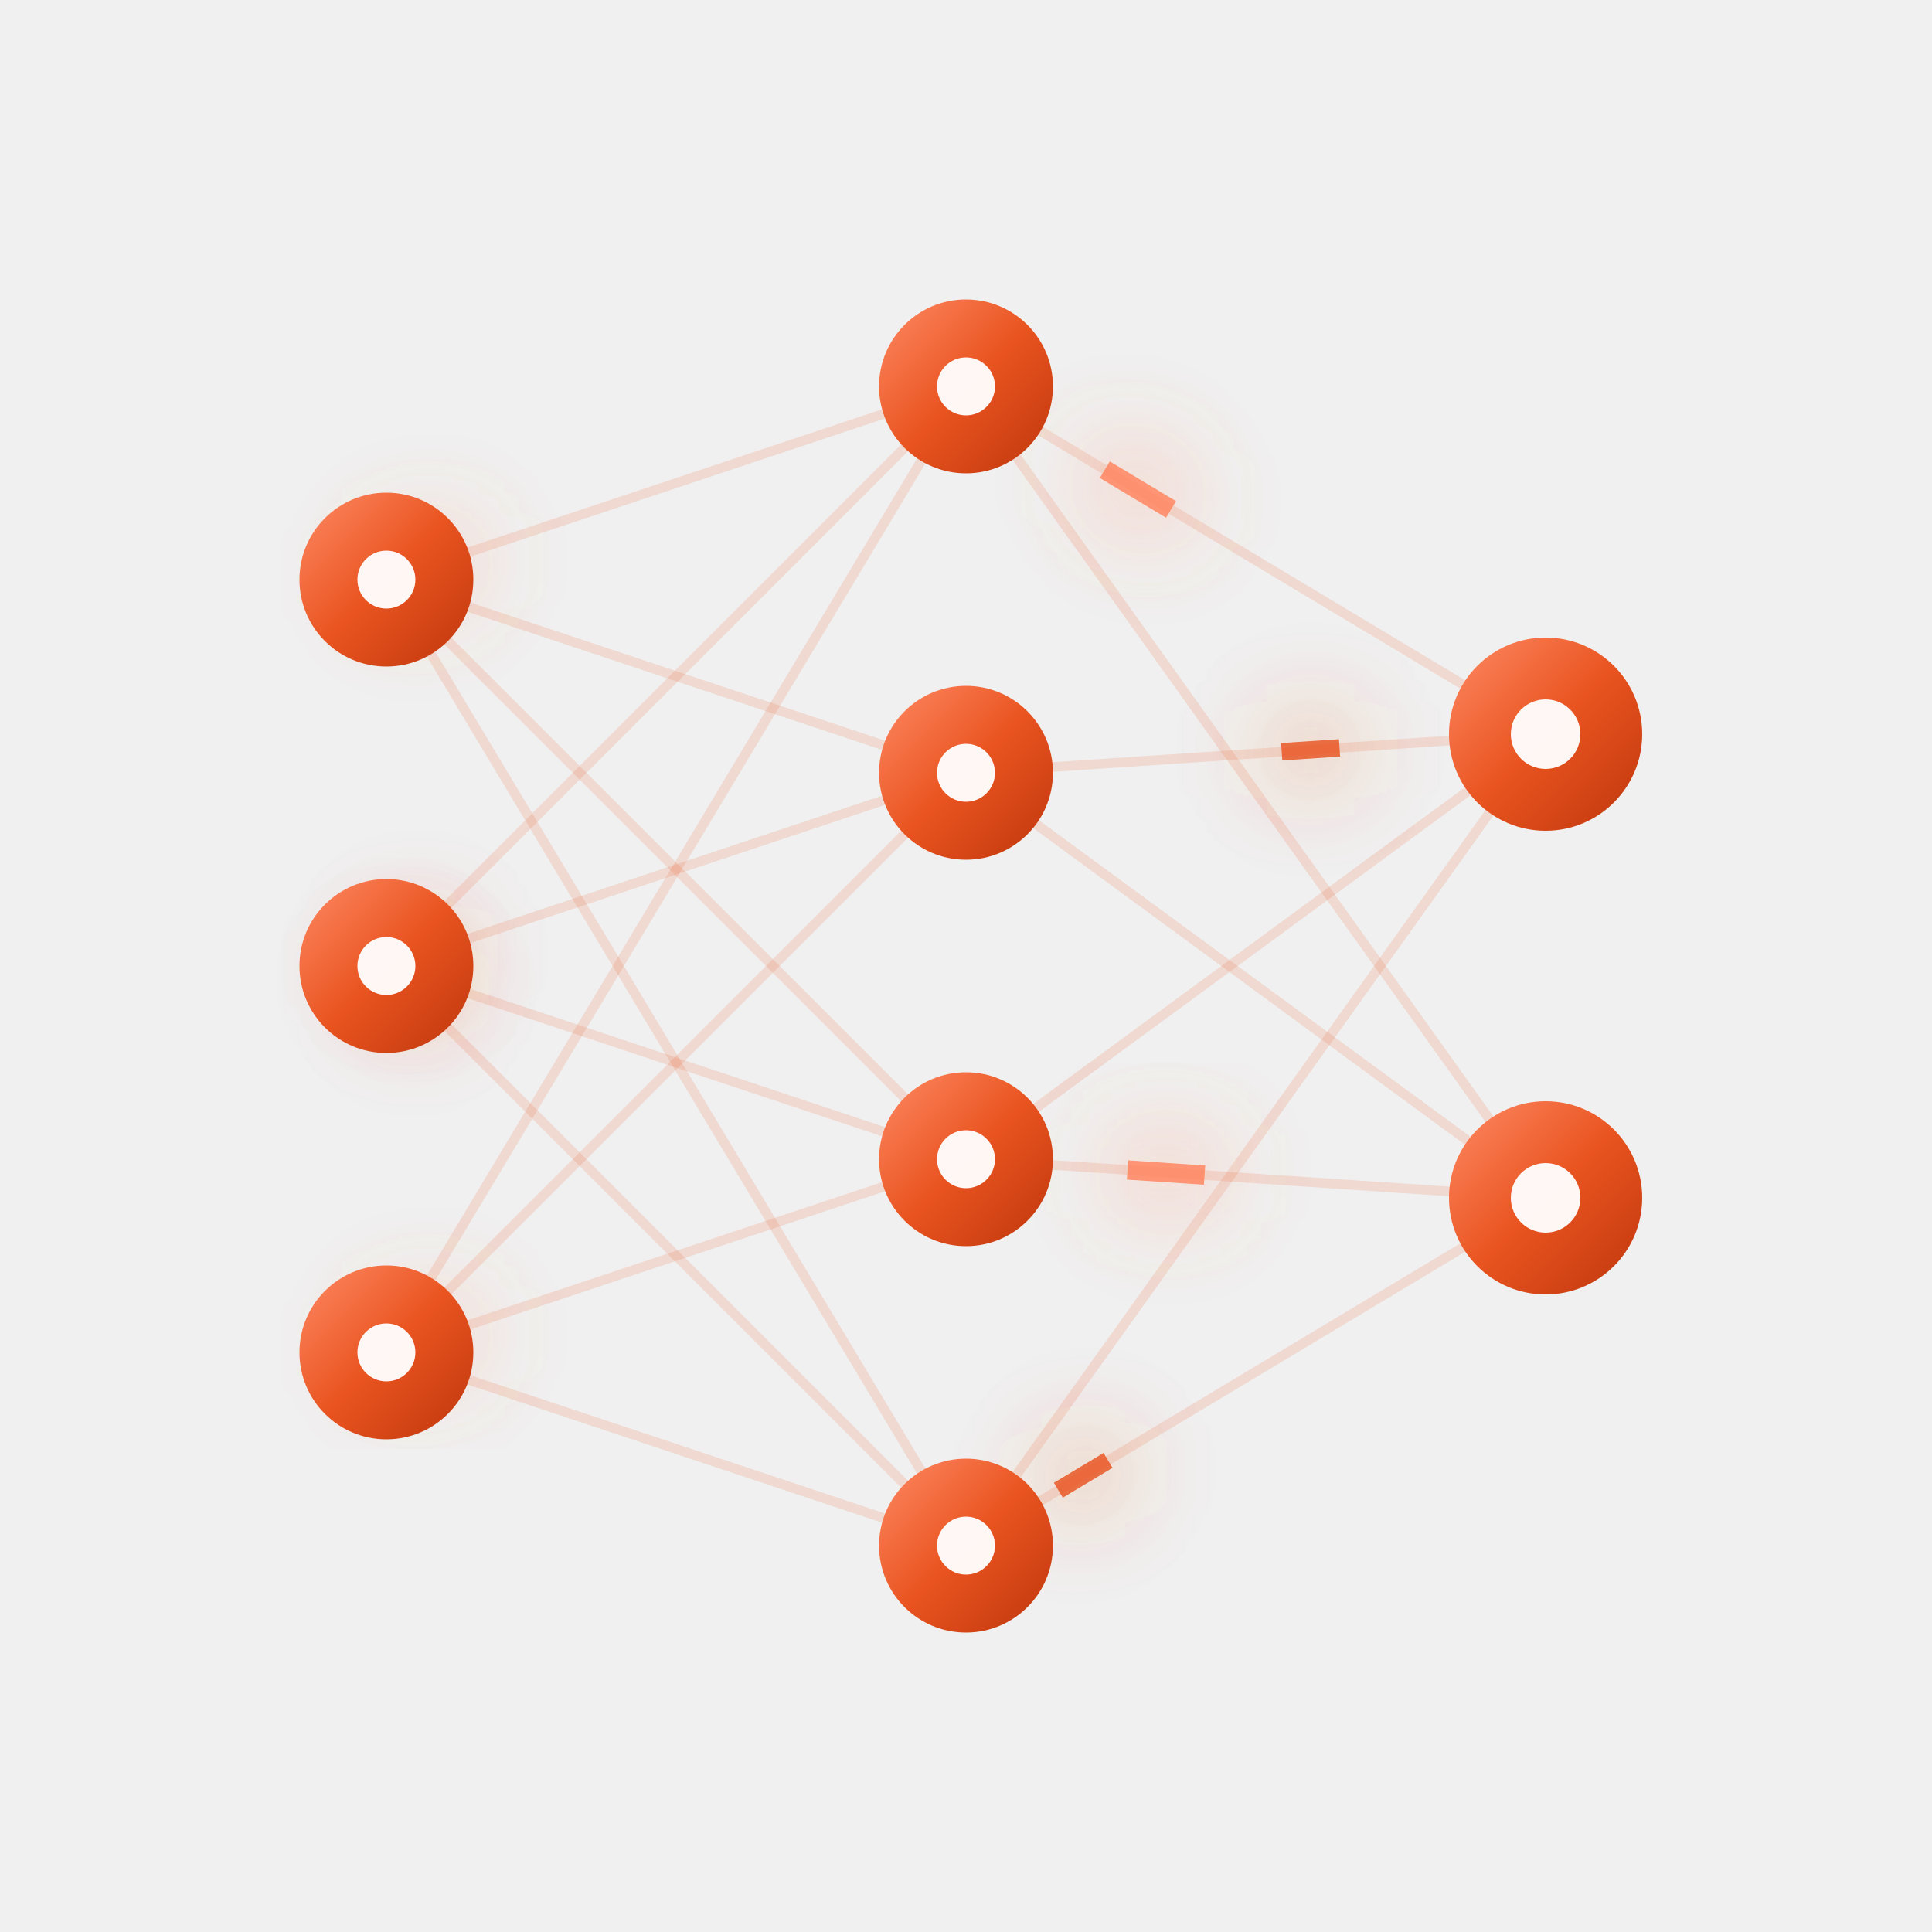
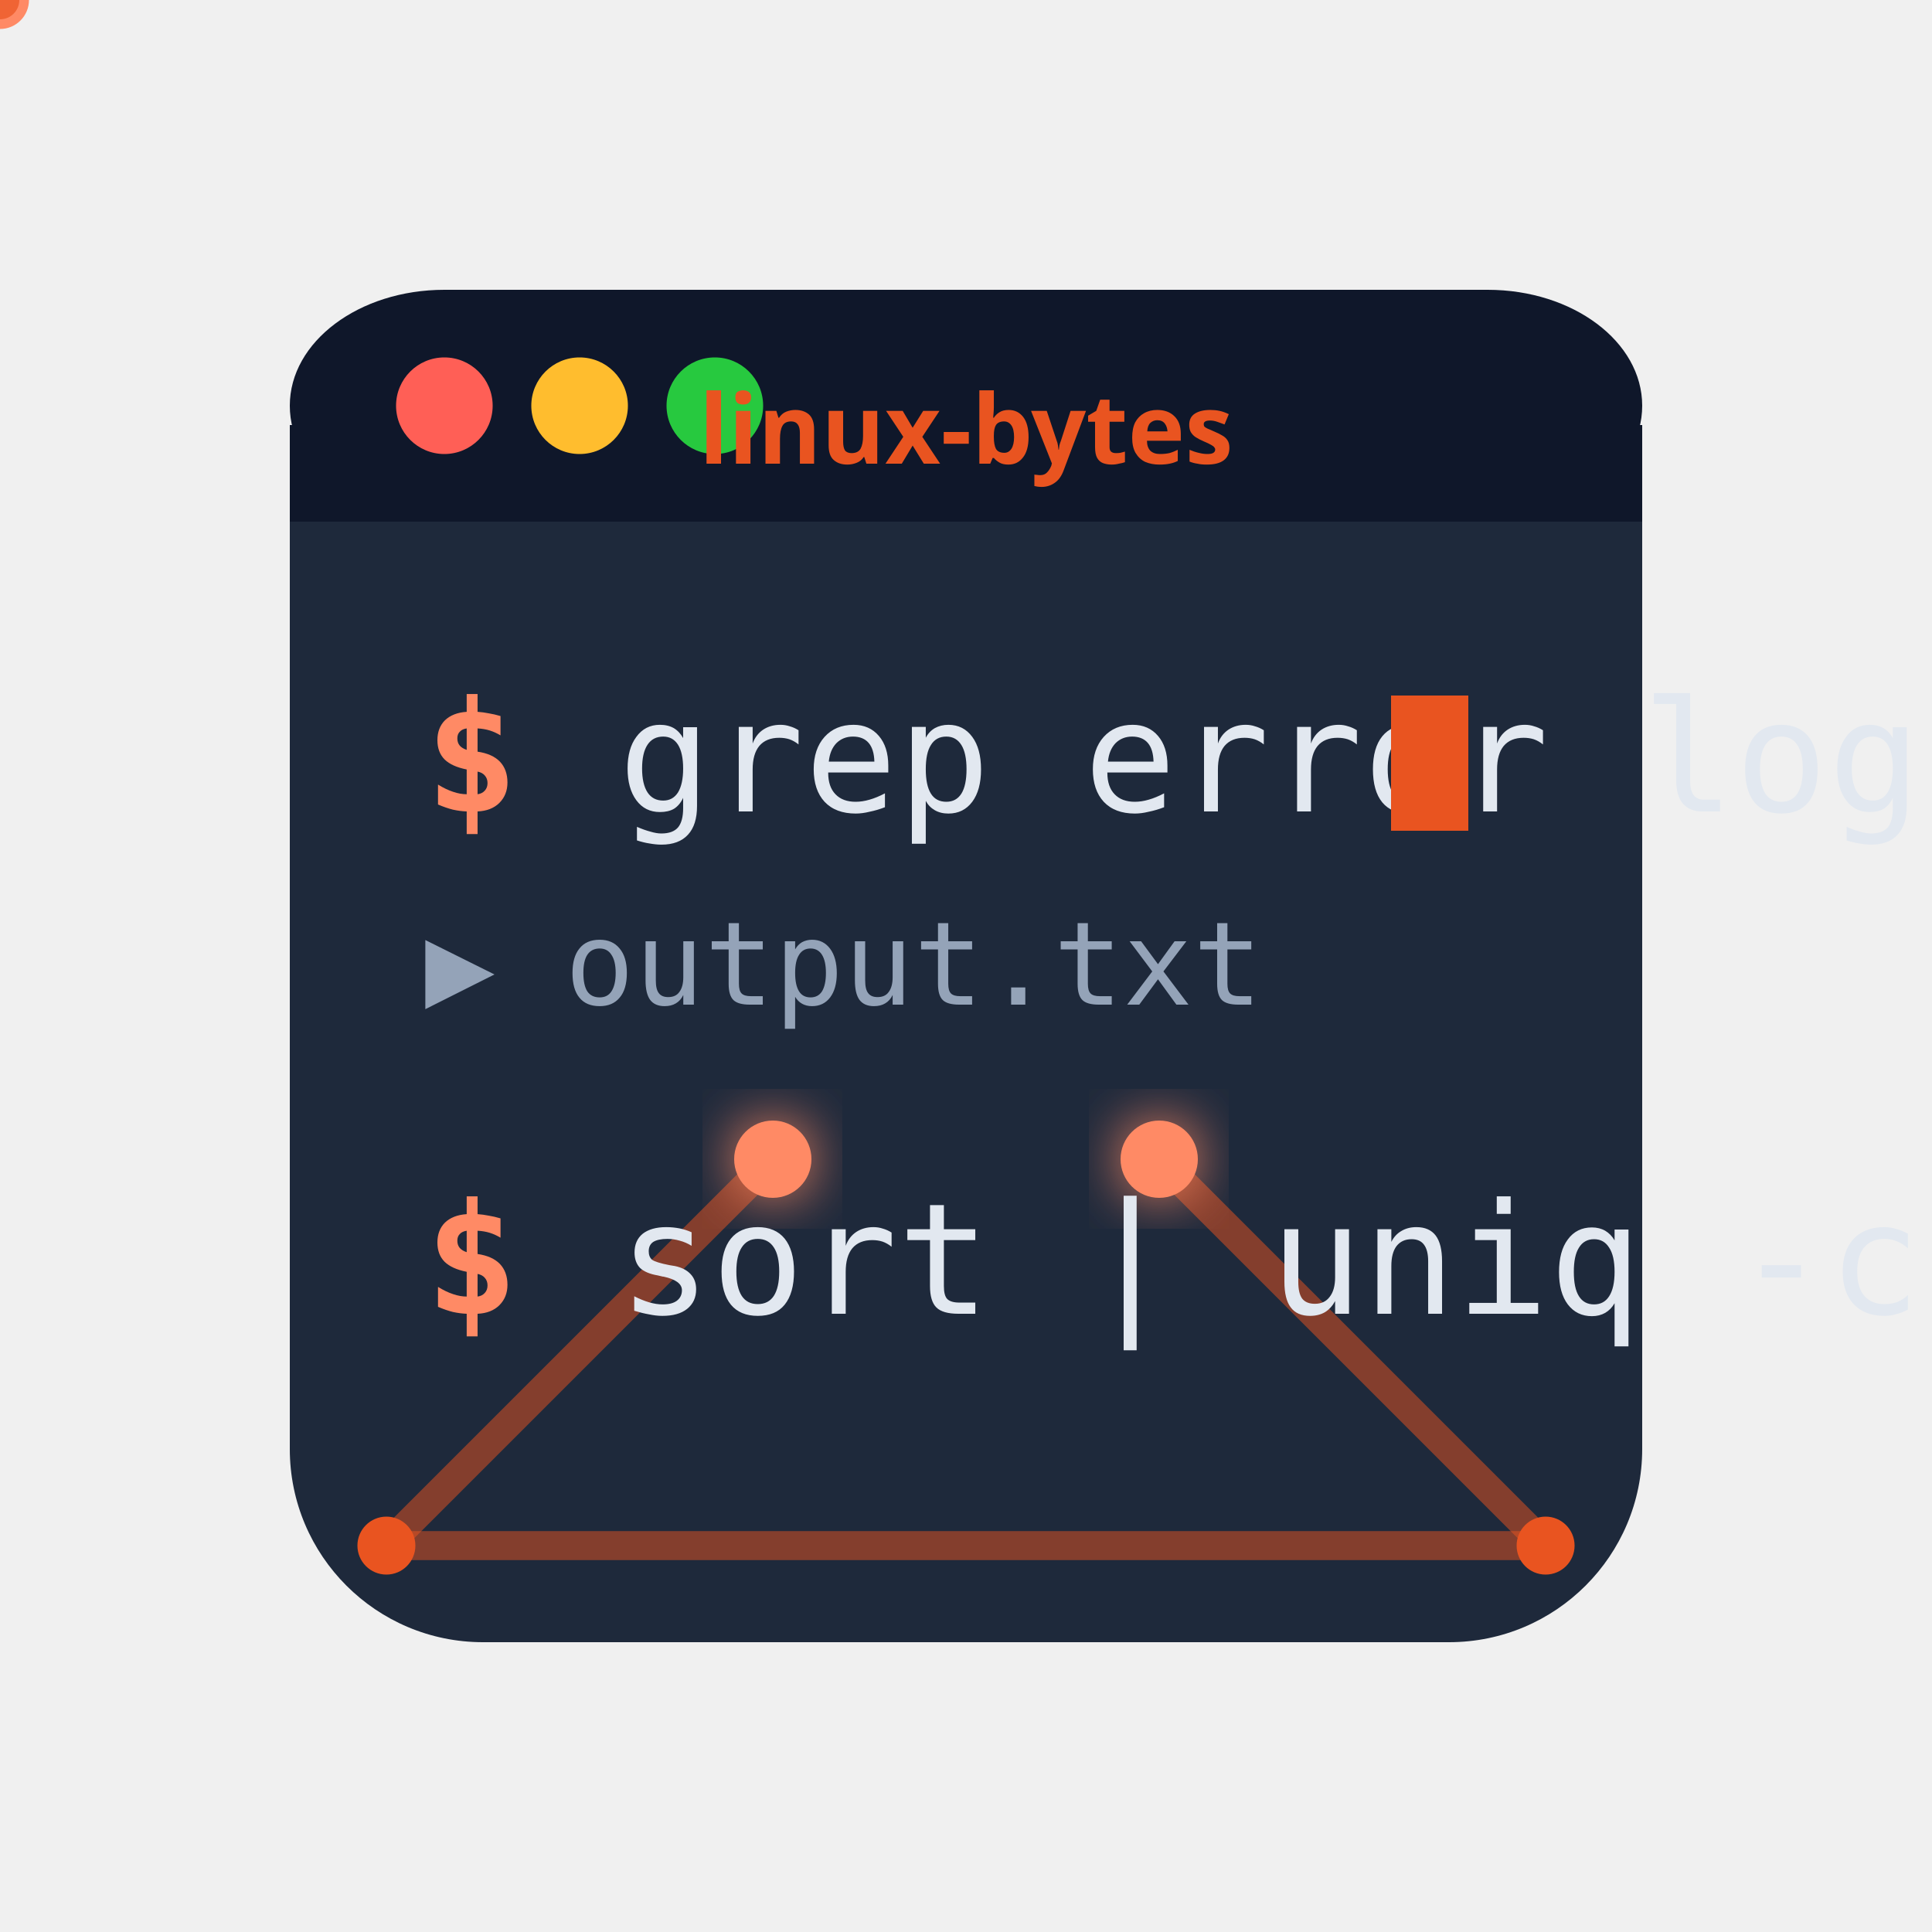
- <svg xmlns="http://www.w3.org/2000/svg" viewBox="0 0 100 100" id="ai-bytes-logo">
+ <svg xmlns="http://www.w3.org/2000/svg" viewBox="0 0 100 100" id="linux-bytes-logo">
  <defs>
    <linearGradient id="brand-grad" x1="0%" y1="0%" x2="100%" y2="100%">
      <stop offset="0%" stop-color="#FF8A65" />
      <stop offset="50%" stop-color="#E95420" />
      <stop offset="100%" stop-color="#BF360C" />
    </linearGradient>
-     <filter id="glow-heavy" x="-50%" y="-50%" width="200%" height="200%">
-       <feGaussianBlur stdDeviation="2.5" result="blur1" />
-       <feGaussianBlur stdDeviation="1.2" result="blur2" />
+     <filter id="glow" x="-40%" y="-40%" width="180%" height="180%">
+       <feGaussianBlur stdDeviation="1.5" result="blur" />
      <feMerge>
-         <feMergeNode in="blur1" />
-         <feMergeNode in="blur2" />
+         <feMergeNode in="blur" />
        <feMergeNode in="SourceGraphic" />
      </feMerge>
    </filter>
  </defs>
  <style>
-     /* Static connecting lines */
-     .conn-line {
-       stroke: #E95420;
-       stroke-width: 0.5;
-       opacity: 0.15;
-     }
-     html.dark .conn-line {
-       opacity: 0.25;
-     }
- 
-     /* Signal flow animations - single flowing neon packets */
-     @keyframes flow-right {
-       0% {
-         stroke-dashoffset: 60;
-       }
-       100% {
-         stroke-dashoffset: 0;
-       }
-     }
-     
-     .signal-flow-fast {
-       stroke: #FF8A65;
-       stroke-width: 1.0;
-       fill: none;
-       stroke-dasharray: 4, 36;
-       animation: flow-right 1.4s linear infinite;
-       filter: url(#glow-heavy);
-       opacity: 0.9;
-     }
-     
-     .signal-flow-slow {
-       stroke: #E95420;
-       stroke-width: 0.9;
-       fill: none;
-       stroke-dasharray: 3, 45;
-       animation: flow-right 2.0s linear infinite;
-       filter: url(#glow-heavy);
-       opacity: 0.85;
-     }
- 
-     /* Node Core Pulse */
-     @keyframes core-pulse {
-       0%, 100% {
-         transform: scale(0.9);
-         filter: drop-shadow(0 0 1px rgba(233, 84, 32, 0.4));
-       }
-       50% {
-         transform: scale(1.15);
-         filter: drop-shadow(0 0 6px rgba(233, 84, 32, 0.85));
-       }
-     }
-     
-     .node {
-       fill: url(#brand-grad);
-       transform-origin: center;
-       animation: core-pulse 2.5s ease-in-out infinite;
-     }
- 
-     .node-core {
-       fill: #FFFFFF;
-       opacity: 0.95;
-     }
- 
-     /* Expanding Ripples (Figma neural-network style ping wave) */
-     @keyframes ripple-out {
-       0% {
-         r: 3px;
-         opacity: 0.8;
-         stroke-width: 1.2;
-       }
-       50% {
-         opacity: 0.4;
-       }
-       100% {
-         r: 12px;
-         opacity: 0;
-         stroke-width: 0.3;
-       }
-     }
- 
-     .ripple {
-       fill: none;
-       stroke: #FF7A50;
-       animation: ripple-out 2.5s cubic-bezier(0.1, 0.8, 0.3, 1) infinite;
-       pointer-events: none;
-     }
- 
-     /* Animations delays for organic network flow */
-     .nd-i1 { animation-delay: 0.0s; transform-origin: 20px 30px; }
-     .nd-i2 { animation-delay: 0.4s; transform-origin: 20px 50px; }
-     .nd-i3 { animation-delay: 0.8s; transform-origin: 20px 70px; }
- 
-     .nd-h1 { animation-delay: 0.2s; transform-origin: 50px 20px; }
-     .nd-h2 { animation-delay: 0.6s; transform-origin: 50px 40px; }
-     .nd-h3 { animation-delay: 1.0s; transform-origin: 50px 60px; }
-     .nd-h4 { animation-delay: 1.4s; transform-origin: 50px 80px; }
- 
-     .nd-o1 { animation-delay: 0.5s; transform-origin: 80px 38px; }
-     .nd-o2 { animation-delay: 1.1s; transform-origin: 80px 62px; }
+     .term-bg { fill: #1e293b; rx: 10; }
+     .term-title { fill: #E95420; font-family: 'Ubuntu', sans-serif; font-size: 5px; font-weight: 600; }
+     .term-text { fill: #e2e8f0; font-family: 'Ubuntu Mono', monospace; font-size: 7px; }
+     .prompt { fill: #FF8A65; font-family: 'Ubuntu Mono', monospace; font-size: 8px; font-weight: bold; }
+     .cmd { fill: #e2e8f0; font-family: 'Ubuntu Mono', monospace; font-size: 8px; }
+     .output { fill: #94a3b8; font-family: 'Ubuntu Mono', monospace; font-size: 6px; }
+     @keyframes blink { 0%, 100% { opacity: 1; } 50% { opacity: 0; } }
+     .cursor { fill: #E95420; animation: blink 1s step-end infinite; }
+     @keyframes pulse-glow { 0%, 100% { opacity: 0.3; } 50% { opacity: 0.7; } }
+     .glow-line { stroke: #E95420; stroke-width: 1.5; fill: none; opacity: 0.5; }
+     .glow-line-active { stroke: #FF8A65; stroke-width: 1.8; fill: none; filter: url(#glow); animation: pulse-glow 2s ease-in-out infinite; }
+     .conn-dot { fill: #E95420; }
+     @keyframes dot-pulse { 0%, 100% { r: 2; } 50% { r: 3.5; } }
+     .pulse-dot { animation: dot-pulse 2s ease-in-out infinite; fill: #FF8A65; filter: url(#glow); }
  </style>
-   <line x1="20" y1="30" x2="50" y2="20" class="conn-line" />
-   <line x1="20" y1="30" x2="50" y2="40" class="conn-line" />
-   <line x1="20" y1="30" x2="50" y2="60" class="conn-line" />
-   <line x1="20" y1="30" x2="50" y2="80" class="conn-line" />
-   <line x1="20" y1="50" x2="50" y2="20" class="conn-line" />
-   <line x1="20" y1="50" x2="50" y2="40" class="conn-line" />
-   <line x1="20" y1="50" x2="50" y2="60" class="conn-line" />
-   <line x1="20" y1="50" x2="50" y2="80" class="conn-line" />
-   <line x1="20" y1="70" x2="50" y2="20" class="conn-line" />
-   <line x1="20" y1="70" x2="50" y2="40" class="conn-line" />
-   <line x1="20" y1="70" x2="50" y2="60" class="conn-line" />
-   <line x1="20" y1="70" x2="50" y2="80" class="conn-line" />
-   <line x1="50" y1="20" x2="80" y2="38" class="conn-line" />
-   <line x1="50" y1="20" x2="80" y2="62" class="conn-line" />
-   <line x1="50" y1="40" x2="80" y2="38" class="conn-line" />
-   <line x1="50" y1="40" x2="80" y2="62" class="conn-line" />
-   <line x1="50" y1="60" x2="80" y2="38" class="conn-line" />
-   <line x1="50" y1="60" x2="80" y2="62" class="conn-line" />
-   <line x1="50" y1="80" x2="80" y2="38" class="conn-line" />
-   <line x1="50" y1="80" x2="80" y2="62" class="conn-line" />
-   <path d="M20,30 L50,20 L80,38" class="signal-flow-fast" />
-   <path d="M20,70 L50,60 L80,62" class="signal-flow-fast" />
-   <path d="M20,50 L50,40 L80,38" class="signal-flow-slow" />
-   <path d="M20,50 L50,80 L80,62" class="signal-flow-slow" />
-   <circle cx="20" cy="30" class="ripple nd-i1" />
-   <circle cx="20" cy="50" class="ripple nd-i2" />
-   <circle cx="20" cy="70" class="ripple nd-i3" />
-   <circle cx="50" cy="20" class="ripple nd-h1" />
-   <circle cx="50" cy="40" class="ripple nd-h2" />
-   <circle cx="50" cy="60" class="ripple nd-h3" />
-   <circle cx="50" cy="80" class="ripple nd-h4" />
-   <circle cx="80" cy="38" class="ripple nd-o1" />
-   <circle cx="80" cy="62" class="ripple nd-o2" />
-   <circle cx="20" cy="30" r="4.5" class="node nd-i1" />
-   <circle cx="20" cy="30" r="1.5" class="node-core" />
-   <circle cx="20" cy="50" r="4.5" class="node nd-i2" />
-   <circle cx="20" cy="50" r="1.5" class="node-core" />
-   <circle cx="20" cy="70" r="4.5" class="node nd-i3" />
-   <circle cx="20" cy="70" r="1.5" class="node-core" />
-   <circle cx="50" cy="20" r="4.5" class="node nd-h1" />
-   <circle cx="50" cy="20" r="1.5" class="node-core" />
-   <circle cx="50" cy="40" r="4.5" class="node nd-h2" />
-   <circle cx="50" cy="40" r="1.5" class="node-core" />
-   <circle cx="50" cy="60" r="4.5" class="node nd-h3" />
-   <circle cx="50" cy="60" r="1.5" class="node-core" />
-   <circle cx="50" cy="80" r="4.5" class="node nd-h4" />
-   <circle cx="50" cy="80" r="1.5" class="node-core" />
-   <circle cx="80" cy="38" r="5" class="node nd-o1" />
-   <circle cx="80" cy="38" r="1.8" class="node-core" />
-   <circle cx="80" cy="62" r="5" class="node nd-o2" />
-   <circle cx="80" cy="62" r="1.8" class="node-core" />
+   <rect x="15" y="15" width="70" height="70" class="term-bg" fill="#1e293b" rx="8" />
+   <rect x="15" y="15" width="70" height="12" rx="8" fill="#0f172a" />
+   <rect x="15" y="22" width="70" height="5" fill="#0f172a" />
+   <circle cx="23" cy="21" r="2.5" fill="#FF5F56" />
+   <circle cx="30" cy="21" r="2.5" fill="#FFBD2E" />
+   <circle cx="37" cy="21" r="2.5" fill="#27C93F" />
+   <text x="50" y="24" class="term-title" text-anchor="middle">linux-bytes</text>
+   <line x1="20" y1="80" x2="80" y2="80" class="glow-line" />
+   <line x1="20" y1="80" x2="40" y2="60" class="glow-line" />
+   <line x1="80" y1="80" x2="60" y2="60" class="glow-line" />
+   <line x1="40" y1="60" x2="60" y2="60" class="glow-line-active" />
+   <circle cx="40" cy="60" r="2" class="pulse-dot" />
+   <circle cx="60" cy="60" r="2" class="pulse-dot" style="animation-delay: 0.7s" />
+   <circle cx="20" cy="80" r="1.5" class="conn-dot" />
+   <circle cx="80" cy="80" r="1.5" class="conn-dot" />
+   <text x="22" y="42" class="prompt">$</text>
+   <text x="32" y="42" class="cmd">grep error log</text>
+   <rect x="72" y="36" width="4" height="7" class="cursor" />
+   <text x="22" y="52" class="output">▶ output.txt</text>
+   <text x="22" y="68" class="prompt">$</text>
+   <text x="32" y="68" class="cmd">sort | uniq -c</text>
+   <circle r="1.5" fill="#FF8A65">
+     <animateMotion dur="3s" repeatCount="indefinite" path="M40,60 L60,60" />
+   </circle>
+   <circle r="1" fill="#E95420" opacity="0.7">
+     <animateMotion dur="3s" repeatCount="indefinite" begin="1.5s" path="M40,60 L60,60" />
+   </circle>
</svg>
